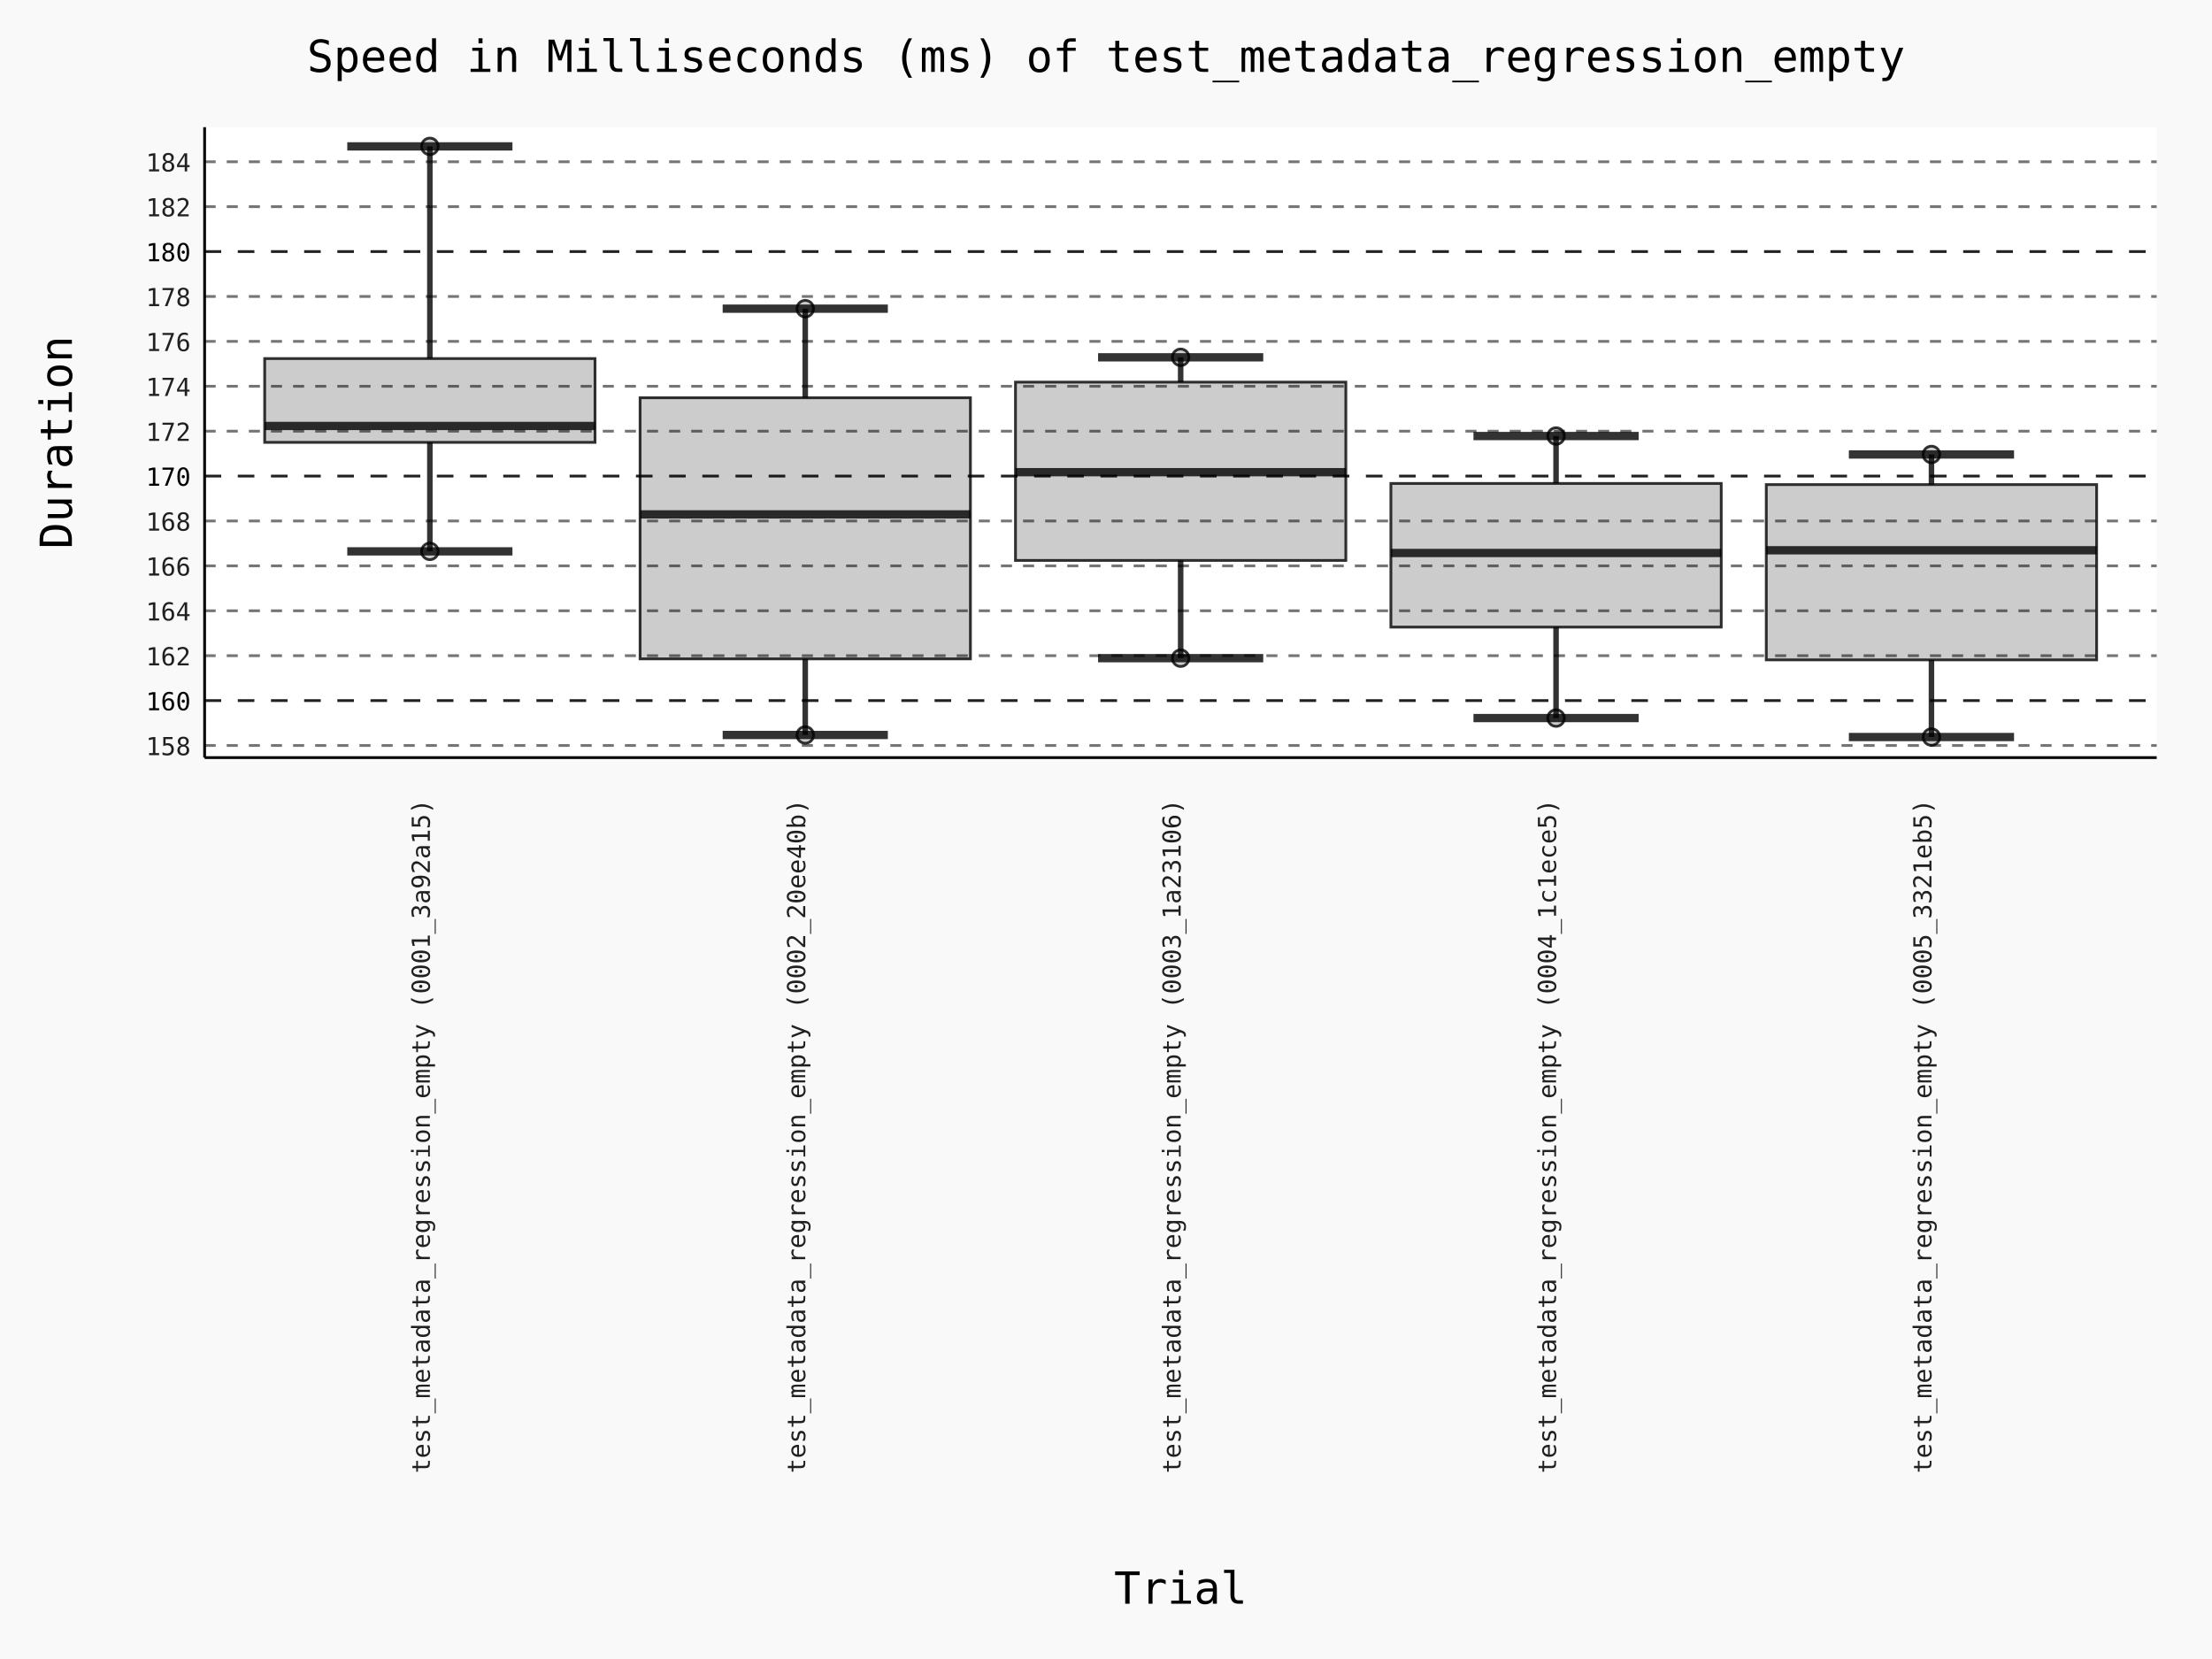
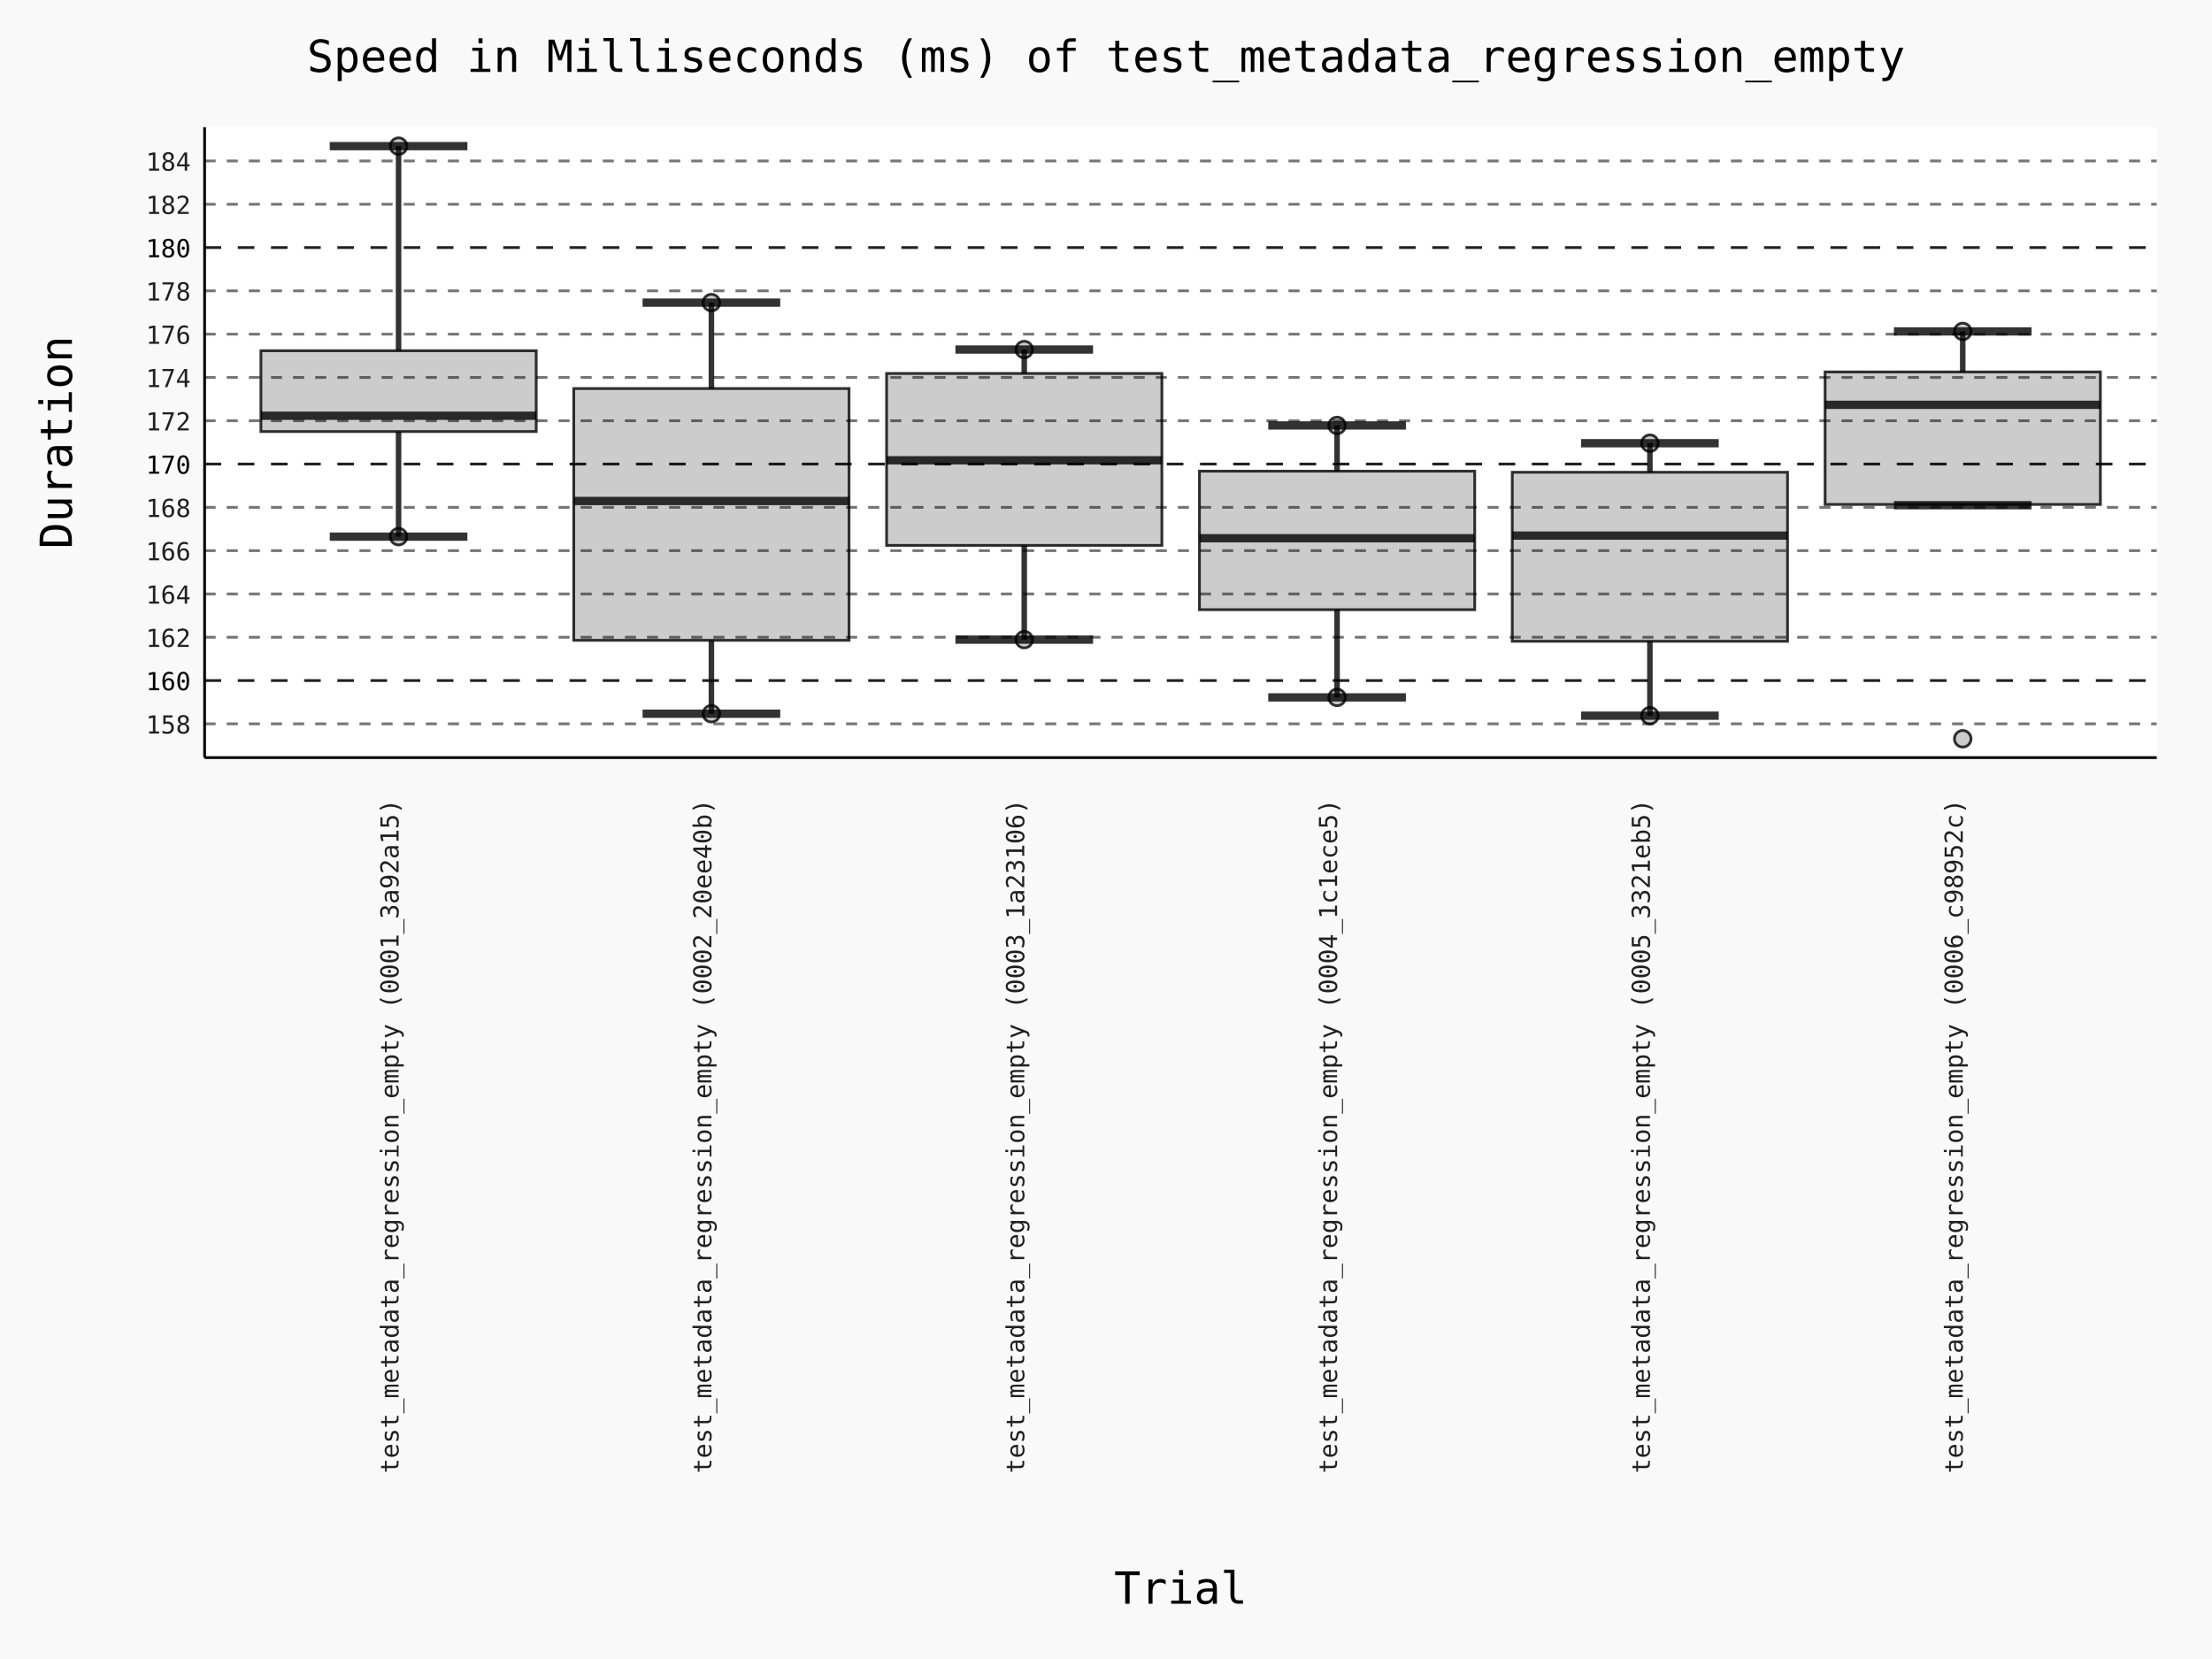
- <svg xmlns="http://www.w3.org/2000/svg" id="chart-defad81a-72a5-4096-9c68-6d5e52207ba5" class="pygal-chart" viewBox="0 0 800 600">
+ <svg xmlns="http://www.w3.org/2000/svg" id="chart-a016badf-6417-4031-8c43-88a4acb23ff4" class="pygal-chart" viewBox="0 0 800 600">
  <defs>
-     <style type="text/css">#chart-defad81a-72a5-4096-9c68-6d5e52207ba5{-webkit-user-select:none;-webkit-font-smoothing:antialiased;font-family:Consolas,"Deja Vu Sans Mono","Bitstream Vera Sans Mono","Courier New",monospace}#chart-defad81a-72a5-4096-9c68-6d5e52207ba5 .title{font-family:Consolas,"Deja Vu Sans Mono","Bitstream Vera Sans Mono","Courier New",monospace;font-size:16px}#chart-defad81a-72a5-4096-9c68-6d5e52207ba5 .legends .legend text{font-family:Consolas,"Deja Vu Sans Mono","Bitstream Vera Sans Mono","Courier New",monospace;font-size:14px}#chart-defad81a-72a5-4096-9c68-6d5e52207ba5 .axis text{font-family:Consolas,"Deja Vu Sans Mono","Bitstream Vera Sans Mono","Courier New",monospace;font-size:10px}#chart-defad81a-72a5-4096-9c68-6d5e52207ba5 .axis text.major{font-family:Consolas,"Deja Vu Sans Mono","Bitstream Vera Sans Mono","Courier New",monospace;font-size:10px}#chart-defad81a-72a5-4096-9c68-6d5e52207ba5 .text-overlay text.value{font-family:Consolas,"Deja Vu Sans Mono","Bitstream Vera Sans Mono","Courier New",monospace;font-size:16px}#chart-defad81a-72a5-4096-9c68-6d5e52207ba5 .text-overlay text.label{font-family:Consolas,"Deja Vu Sans Mono","Bitstream Vera Sans Mono","Courier New",monospace;font-size:10px}#chart-defad81a-72a5-4096-9c68-6d5e52207ba5 .tooltip{font-family:Consolas,"Deja Vu Sans Mono","Bitstream Vera Sans Mono","Courier New",monospace;font-size:14px}#chart-defad81a-72a5-4096-9c68-6d5e52207ba5 text.no_data{font-family:Consolas,"Deja Vu Sans Mono","Bitstream Vera Sans Mono","Courier New",monospace;font-size:64px}
- #chart-defad81a-72a5-4096-9c68-6d5e52207ba5{background-color:rgba(249,249,249,1)}#chart-defad81a-72a5-4096-9c68-6d5e52207ba5 path,#chart-defad81a-72a5-4096-9c68-6d5e52207ba5 line,#chart-defad81a-72a5-4096-9c68-6d5e52207ba5 rect,#chart-defad81a-72a5-4096-9c68-6d5e52207ba5 circle{-webkit-transition:150ms;-moz-transition:150ms;transition:150ms}#chart-defad81a-72a5-4096-9c68-6d5e52207ba5 .graph &gt; .background{fill:rgba(249,249,249,1)}#chart-defad81a-72a5-4096-9c68-6d5e52207ba5 .plot &gt; .background{fill:rgba(255,255,255,1)}#chart-defad81a-72a5-4096-9c68-6d5e52207ba5 .graph{fill:rgba(0,0,0,.87)}#chart-defad81a-72a5-4096-9c68-6d5e52207ba5 text.no_data{fill:rgba(0,0,0,1)}#chart-defad81a-72a5-4096-9c68-6d5e52207ba5 .title{fill:rgba(0,0,0,1)}#chart-defad81a-72a5-4096-9c68-6d5e52207ba5 .legends .legend text{fill:rgba(0,0,0,.87)}#chart-defad81a-72a5-4096-9c68-6d5e52207ba5 .legends .legend:hover text{fill:rgba(0,0,0,1)}#chart-defad81a-72a5-4096-9c68-6d5e52207ba5 .axis .line{stroke:rgba(0,0,0,1)}#chart-defad81a-72a5-4096-9c68-6d5e52207ba5 .axis .guide.line{stroke:rgba(0,0,0,.54)}#chart-defad81a-72a5-4096-9c68-6d5e52207ba5 .axis .major.line{stroke:rgba(0,0,0,.87)}#chart-defad81a-72a5-4096-9c68-6d5e52207ba5 .axis text.major{fill:rgba(0,0,0,1)}#chart-defad81a-72a5-4096-9c68-6d5e52207ba5 .axis.y .guides:hover .guide.line,#chart-defad81a-72a5-4096-9c68-6d5e52207ba5 .line-graph .axis.x .guides:hover .guide.line,#chart-defad81a-72a5-4096-9c68-6d5e52207ba5 .stackedline-graph .axis.x .guides:hover .guide.line,#chart-defad81a-72a5-4096-9c68-6d5e52207ba5 .xy-graph .axis.x .guides:hover .guide.line{stroke:rgba(0,0,0,1)}#chart-defad81a-72a5-4096-9c68-6d5e52207ba5 .axis .guides:hover text{fill:rgba(0,0,0,1)}#chart-defad81a-72a5-4096-9c68-6d5e52207ba5 .reactive{fill-opacity:.7;stroke-opacity:.8}#chart-defad81a-72a5-4096-9c68-6d5e52207ba5 .ci{stroke:rgba(0,0,0,.87)}#chart-defad81a-72a5-4096-9c68-6d5e52207ba5 .reactive.active,#chart-defad81a-72a5-4096-9c68-6d5e52207ba5 .active .reactive{fill-opacity:.8;stroke-opacity:.9;stroke-width:4}#chart-defad81a-72a5-4096-9c68-6d5e52207ba5 .ci .reactive.active{stroke-width:1.5}#chart-defad81a-72a5-4096-9c68-6d5e52207ba5 .series text{fill:rgba(0,0,0,1)}#chart-defad81a-72a5-4096-9c68-6d5e52207ba5 .tooltip rect{fill:rgba(255,255,255,1);stroke:rgba(0,0,0,1);-webkit-transition:opacity 150ms;-moz-transition:opacity 150ms;transition:opacity 150ms}#chart-defad81a-72a5-4096-9c68-6d5e52207ba5 .tooltip .label{fill:rgba(0,0,0,.87)}#chart-defad81a-72a5-4096-9c68-6d5e52207ba5 .tooltip .label{fill:rgba(0,0,0,.87)}#chart-defad81a-72a5-4096-9c68-6d5e52207ba5 .tooltip .legend{font-size:.8em;fill:rgba(0,0,0,.54)}#chart-defad81a-72a5-4096-9c68-6d5e52207ba5 .tooltip .x_label{font-size:.6em;fill:rgba(0,0,0,1)}#chart-defad81a-72a5-4096-9c68-6d5e52207ba5 .tooltip .xlink{font-size:.5em;text-decoration:underline}#chart-defad81a-72a5-4096-9c68-6d5e52207ba5 .tooltip .value{font-size:1.5em}#chart-defad81a-72a5-4096-9c68-6d5e52207ba5 .bound{font-size:.5em}#chart-defad81a-72a5-4096-9c68-6d5e52207ba5 .max-value{font-size:.75em;fill:rgba(0,0,0,.54)}#chart-defad81a-72a5-4096-9c68-6d5e52207ba5 .map-element{fill:rgba(255,255,255,1);stroke:rgba(0,0,0,.54) !important}#chart-defad81a-72a5-4096-9c68-6d5e52207ba5 .map-element .reactive{fill-opacity:inherit;stroke-opacity:inherit}#chart-defad81a-72a5-4096-9c68-6d5e52207ba5 .color-0,#chart-defad81a-72a5-4096-9c68-6d5e52207ba5 .color-0 a:visited{stroke:#000000;fill:#000000}#chart-defad81a-72a5-4096-9c68-6d5e52207ba5 .color-1,#chart-defad81a-72a5-4096-9c68-6d5e52207ba5 .color-1 a:visited{stroke:#000000;fill:#000000}#chart-defad81a-72a5-4096-9c68-6d5e52207ba5 .color-2,#chart-defad81a-72a5-4096-9c68-6d5e52207ba5 .color-2 a:visited{stroke:#000000;fill:#000000}#chart-defad81a-72a5-4096-9c68-6d5e52207ba5 .color-3,#chart-defad81a-72a5-4096-9c68-6d5e52207ba5 .color-3 a:visited{stroke:#000000;fill:#000000}#chart-defad81a-72a5-4096-9c68-6d5e52207ba5 .color-4,#chart-defad81a-72a5-4096-9c68-6d5e52207ba5 .color-4 a:visited{stroke:#000000;fill:#000000}#chart-defad81a-72a5-4096-9c68-6d5e52207ba5 .text-overlay .color-0 text{fill:white}#chart-defad81a-72a5-4096-9c68-6d5e52207ba5 .text-overlay .color-1 text{fill:white}#chart-defad81a-72a5-4096-9c68-6d5e52207ba5 .text-overlay .color-2 text{fill:white}#chart-defad81a-72a5-4096-9c68-6d5e52207ba5 .text-overlay .color-3 text{fill:white}#chart-defad81a-72a5-4096-9c68-6d5e52207ba5 .text-overlay .color-4 text{fill:white}
- #chart-defad81a-72a5-4096-9c68-6d5e52207ba5 text.no_data{text-anchor:middle}#chart-defad81a-72a5-4096-9c68-6d5e52207ba5 .guide.line{fill:none}#chart-defad81a-72a5-4096-9c68-6d5e52207ba5 .centered{text-anchor:middle}#chart-defad81a-72a5-4096-9c68-6d5e52207ba5 .title{text-anchor:middle}#chart-defad81a-72a5-4096-9c68-6d5e52207ba5 .legends .legend text{fill-opacity:1}#chart-defad81a-72a5-4096-9c68-6d5e52207ba5 .axis.x text{text-anchor:middle}#chart-defad81a-72a5-4096-9c68-6d5e52207ba5 .axis.x:not(.web) text[transform]{text-anchor:start}#chart-defad81a-72a5-4096-9c68-6d5e52207ba5 .axis.x:not(.web) text[transform].backwards{text-anchor:end}#chart-defad81a-72a5-4096-9c68-6d5e52207ba5 .axis.y text{text-anchor:end}#chart-defad81a-72a5-4096-9c68-6d5e52207ba5 .axis.y text[transform].backwards{text-anchor:start}#chart-defad81a-72a5-4096-9c68-6d5e52207ba5 .axis.y2 text{text-anchor:start}#chart-defad81a-72a5-4096-9c68-6d5e52207ba5 .axis.y2 text[transform].backwards{text-anchor:end}#chart-defad81a-72a5-4096-9c68-6d5e52207ba5 .axis .guide.line{stroke-dasharray:4,4}#chart-defad81a-72a5-4096-9c68-6d5e52207ba5 .axis .major.guide.line{stroke-dasharray:6,6}#chart-defad81a-72a5-4096-9c68-6d5e52207ba5 .horizontal .axis.y .guide.line,#chart-defad81a-72a5-4096-9c68-6d5e52207ba5 .horizontal .axis.y2 .guide.line,#chart-defad81a-72a5-4096-9c68-6d5e52207ba5 .vertical .axis.x .guide.line{opacity:0}#chart-defad81a-72a5-4096-9c68-6d5e52207ba5 .horizontal .axis.always_show .guide.line,#chart-defad81a-72a5-4096-9c68-6d5e52207ba5 .vertical .axis.always_show .guide.line{opacity:1 !important}#chart-defad81a-72a5-4096-9c68-6d5e52207ba5 .axis.y .guides:hover .guide.line,#chart-defad81a-72a5-4096-9c68-6d5e52207ba5 .axis.y2 .guides:hover .guide.line,#chart-defad81a-72a5-4096-9c68-6d5e52207ba5 .axis.x .guides:hover .guide.line{opacity:1}#chart-defad81a-72a5-4096-9c68-6d5e52207ba5 .axis .guides:hover text{opacity:1}#chart-defad81a-72a5-4096-9c68-6d5e52207ba5 .nofill{fill:none}#chart-defad81a-72a5-4096-9c68-6d5e52207ba5 .subtle-fill{fill-opacity:.2}#chart-defad81a-72a5-4096-9c68-6d5e52207ba5 .dot{stroke-width:1px;fill-opacity:1}#chart-defad81a-72a5-4096-9c68-6d5e52207ba5 .dot.active{stroke-width:5px}#chart-defad81a-72a5-4096-9c68-6d5e52207ba5 .dot.negative{fill:transparent}#chart-defad81a-72a5-4096-9c68-6d5e52207ba5 text,#chart-defad81a-72a5-4096-9c68-6d5e52207ba5 tspan{stroke:none !important}#chart-defad81a-72a5-4096-9c68-6d5e52207ba5 .series text.active{opacity:1}#chart-defad81a-72a5-4096-9c68-6d5e52207ba5 .tooltip rect{fill-opacity:.95;stroke-width:.5}#chart-defad81a-72a5-4096-9c68-6d5e52207ba5 .tooltip text{fill-opacity:1}#chart-defad81a-72a5-4096-9c68-6d5e52207ba5 .showable{visibility:hidden}#chart-defad81a-72a5-4096-9c68-6d5e52207ba5 .showable.shown{visibility:visible}#chart-defad81a-72a5-4096-9c68-6d5e52207ba5 .gauge-background{fill:rgba(229,229,229,1);stroke:none}#chart-defad81a-72a5-4096-9c68-6d5e52207ba5 .bg-lines{stroke:rgba(249,249,249,1);stroke-width:2px}
+     <style type="text/css">#chart-a016badf-6417-4031-8c43-88a4acb23ff4{-webkit-user-select:none;-webkit-font-smoothing:antialiased;font-family:Consolas,"Deja Vu Sans Mono","Bitstream Vera Sans Mono","Courier New",monospace}#chart-a016badf-6417-4031-8c43-88a4acb23ff4 .title{font-family:Consolas,"Deja Vu Sans Mono","Bitstream Vera Sans Mono","Courier New",monospace;font-size:16px}#chart-a016badf-6417-4031-8c43-88a4acb23ff4 .legends .legend text{font-family:Consolas,"Deja Vu Sans Mono","Bitstream Vera Sans Mono","Courier New",monospace;font-size:14px}#chart-a016badf-6417-4031-8c43-88a4acb23ff4 .axis text{font-family:Consolas,"Deja Vu Sans Mono","Bitstream Vera Sans Mono","Courier New",monospace;font-size:10px}#chart-a016badf-6417-4031-8c43-88a4acb23ff4 .axis text.major{font-family:Consolas,"Deja Vu Sans Mono","Bitstream Vera Sans Mono","Courier New",monospace;font-size:10px}#chart-a016badf-6417-4031-8c43-88a4acb23ff4 .text-overlay text.value{font-family:Consolas,"Deja Vu Sans Mono","Bitstream Vera Sans Mono","Courier New",monospace;font-size:16px}#chart-a016badf-6417-4031-8c43-88a4acb23ff4 .text-overlay text.label{font-family:Consolas,"Deja Vu Sans Mono","Bitstream Vera Sans Mono","Courier New",monospace;font-size:10px}#chart-a016badf-6417-4031-8c43-88a4acb23ff4 .tooltip{font-family:Consolas,"Deja Vu Sans Mono","Bitstream Vera Sans Mono","Courier New",monospace;font-size:14px}#chart-a016badf-6417-4031-8c43-88a4acb23ff4 text.no_data{font-family:Consolas,"Deja Vu Sans Mono","Bitstream Vera Sans Mono","Courier New",monospace;font-size:64px}
+ #chart-a016badf-6417-4031-8c43-88a4acb23ff4{background-color:rgba(249,249,249,1)}#chart-a016badf-6417-4031-8c43-88a4acb23ff4 path,#chart-a016badf-6417-4031-8c43-88a4acb23ff4 line,#chart-a016badf-6417-4031-8c43-88a4acb23ff4 rect,#chart-a016badf-6417-4031-8c43-88a4acb23ff4 circle{-webkit-transition:150ms;-moz-transition:150ms;transition:150ms}#chart-a016badf-6417-4031-8c43-88a4acb23ff4 .graph &gt; .background{fill:rgba(249,249,249,1)}#chart-a016badf-6417-4031-8c43-88a4acb23ff4 .plot &gt; .background{fill:rgba(255,255,255,1)}#chart-a016badf-6417-4031-8c43-88a4acb23ff4 .graph{fill:rgba(0,0,0,.87)}#chart-a016badf-6417-4031-8c43-88a4acb23ff4 text.no_data{fill:rgba(0,0,0,1)}#chart-a016badf-6417-4031-8c43-88a4acb23ff4 .title{fill:rgba(0,0,0,1)}#chart-a016badf-6417-4031-8c43-88a4acb23ff4 .legends .legend text{fill:rgba(0,0,0,.87)}#chart-a016badf-6417-4031-8c43-88a4acb23ff4 .legends .legend:hover text{fill:rgba(0,0,0,1)}#chart-a016badf-6417-4031-8c43-88a4acb23ff4 .axis .line{stroke:rgba(0,0,0,1)}#chart-a016badf-6417-4031-8c43-88a4acb23ff4 .axis .guide.line{stroke:rgba(0,0,0,.54)}#chart-a016badf-6417-4031-8c43-88a4acb23ff4 .axis .major.line{stroke:rgba(0,0,0,.87)}#chart-a016badf-6417-4031-8c43-88a4acb23ff4 .axis text.major{fill:rgba(0,0,0,1)}#chart-a016badf-6417-4031-8c43-88a4acb23ff4 .axis.y .guides:hover .guide.line,#chart-a016badf-6417-4031-8c43-88a4acb23ff4 .line-graph .axis.x .guides:hover .guide.line,#chart-a016badf-6417-4031-8c43-88a4acb23ff4 .stackedline-graph .axis.x .guides:hover .guide.line,#chart-a016badf-6417-4031-8c43-88a4acb23ff4 .xy-graph .axis.x .guides:hover .guide.line{stroke:rgba(0,0,0,1)}#chart-a016badf-6417-4031-8c43-88a4acb23ff4 .axis .guides:hover text{fill:rgba(0,0,0,1)}#chart-a016badf-6417-4031-8c43-88a4acb23ff4 .reactive{fill-opacity:.7;stroke-opacity:.8}#chart-a016badf-6417-4031-8c43-88a4acb23ff4 .ci{stroke:rgba(0,0,0,.87)}#chart-a016badf-6417-4031-8c43-88a4acb23ff4 .reactive.active,#chart-a016badf-6417-4031-8c43-88a4acb23ff4 .active .reactive{fill-opacity:.8;stroke-opacity:.9;stroke-width:4}#chart-a016badf-6417-4031-8c43-88a4acb23ff4 .ci .reactive.active{stroke-width:1.5}#chart-a016badf-6417-4031-8c43-88a4acb23ff4 .series text{fill:rgba(0,0,0,1)}#chart-a016badf-6417-4031-8c43-88a4acb23ff4 .tooltip rect{fill:rgba(255,255,255,1);stroke:rgba(0,0,0,1);-webkit-transition:opacity 150ms;-moz-transition:opacity 150ms;transition:opacity 150ms}#chart-a016badf-6417-4031-8c43-88a4acb23ff4 .tooltip .label{fill:rgba(0,0,0,.87)}#chart-a016badf-6417-4031-8c43-88a4acb23ff4 .tooltip .label{fill:rgba(0,0,0,.87)}#chart-a016badf-6417-4031-8c43-88a4acb23ff4 .tooltip .legend{font-size:.8em;fill:rgba(0,0,0,.54)}#chart-a016badf-6417-4031-8c43-88a4acb23ff4 .tooltip .x_label{font-size:.6em;fill:rgba(0,0,0,1)}#chart-a016badf-6417-4031-8c43-88a4acb23ff4 .tooltip .xlink{font-size:.5em;text-decoration:underline}#chart-a016badf-6417-4031-8c43-88a4acb23ff4 .tooltip .value{font-size:1.5em}#chart-a016badf-6417-4031-8c43-88a4acb23ff4 .bound{font-size:.5em}#chart-a016badf-6417-4031-8c43-88a4acb23ff4 .max-value{font-size:.75em;fill:rgba(0,0,0,.54)}#chart-a016badf-6417-4031-8c43-88a4acb23ff4 .map-element{fill:rgba(255,255,255,1);stroke:rgba(0,0,0,.54) !important}#chart-a016badf-6417-4031-8c43-88a4acb23ff4 .map-element .reactive{fill-opacity:inherit;stroke-opacity:inherit}#chart-a016badf-6417-4031-8c43-88a4acb23ff4 .color-0,#chart-a016badf-6417-4031-8c43-88a4acb23ff4 .color-0 a:visited{stroke:#000000;fill:#000000}#chart-a016badf-6417-4031-8c43-88a4acb23ff4 .color-1,#chart-a016badf-6417-4031-8c43-88a4acb23ff4 .color-1 a:visited{stroke:#000000;fill:#000000}#chart-a016badf-6417-4031-8c43-88a4acb23ff4 .color-2,#chart-a016badf-6417-4031-8c43-88a4acb23ff4 .color-2 a:visited{stroke:#000000;fill:#000000}#chart-a016badf-6417-4031-8c43-88a4acb23ff4 .color-3,#chart-a016badf-6417-4031-8c43-88a4acb23ff4 .color-3 a:visited{stroke:#000000;fill:#000000}#chart-a016badf-6417-4031-8c43-88a4acb23ff4 .color-4,#chart-a016badf-6417-4031-8c43-88a4acb23ff4 .color-4 a:visited{stroke:#000000;fill:#000000}#chart-a016badf-6417-4031-8c43-88a4acb23ff4 .color-5,#chart-a016badf-6417-4031-8c43-88a4acb23ff4 .color-5 a:visited{stroke:#000000;fill:#000000}#chart-a016badf-6417-4031-8c43-88a4acb23ff4 .text-overlay .color-0 text{fill:white}#chart-a016badf-6417-4031-8c43-88a4acb23ff4 .text-overlay .color-1 text{fill:white}#chart-a016badf-6417-4031-8c43-88a4acb23ff4 .text-overlay .color-2 text{fill:white}#chart-a016badf-6417-4031-8c43-88a4acb23ff4 .text-overlay .color-3 text{fill:white}#chart-a016badf-6417-4031-8c43-88a4acb23ff4 .text-overlay .color-4 text{fill:white}#chart-a016badf-6417-4031-8c43-88a4acb23ff4 .text-overlay .color-5 text{fill:white}
+ #chart-a016badf-6417-4031-8c43-88a4acb23ff4 text.no_data{text-anchor:middle}#chart-a016badf-6417-4031-8c43-88a4acb23ff4 .guide.line{fill:none}#chart-a016badf-6417-4031-8c43-88a4acb23ff4 .centered{text-anchor:middle}#chart-a016badf-6417-4031-8c43-88a4acb23ff4 .title{text-anchor:middle}#chart-a016badf-6417-4031-8c43-88a4acb23ff4 .legends .legend text{fill-opacity:1}#chart-a016badf-6417-4031-8c43-88a4acb23ff4 .axis.x text{text-anchor:middle}#chart-a016badf-6417-4031-8c43-88a4acb23ff4 .axis.x:not(.web) text[transform]{text-anchor:start}#chart-a016badf-6417-4031-8c43-88a4acb23ff4 .axis.x:not(.web) text[transform].backwards{text-anchor:end}#chart-a016badf-6417-4031-8c43-88a4acb23ff4 .axis.y text{text-anchor:end}#chart-a016badf-6417-4031-8c43-88a4acb23ff4 .axis.y text[transform].backwards{text-anchor:start}#chart-a016badf-6417-4031-8c43-88a4acb23ff4 .axis.y2 text{text-anchor:start}#chart-a016badf-6417-4031-8c43-88a4acb23ff4 .axis.y2 text[transform].backwards{text-anchor:end}#chart-a016badf-6417-4031-8c43-88a4acb23ff4 .axis .guide.line{stroke-dasharray:4,4}#chart-a016badf-6417-4031-8c43-88a4acb23ff4 .axis .major.guide.line{stroke-dasharray:6,6}#chart-a016badf-6417-4031-8c43-88a4acb23ff4 .horizontal .axis.y .guide.line,#chart-a016badf-6417-4031-8c43-88a4acb23ff4 .horizontal .axis.y2 .guide.line,#chart-a016badf-6417-4031-8c43-88a4acb23ff4 .vertical .axis.x .guide.line{opacity:0}#chart-a016badf-6417-4031-8c43-88a4acb23ff4 .horizontal .axis.always_show .guide.line,#chart-a016badf-6417-4031-8c43-88a4acb23ff4 .vertical .axis.always_show .guide.line{opacity:1 !important}#chart-a016badf-6417-4031-8c43-88a4acb23ff4 .axis.y .guides:hover .guide.line,#chart-a016badf-6417-4031-8c43-88a4acb23ff4 .axis.y2 .guides:hover .guide.line,#chart-a016badf-6417-4031-8c43-88a4acb23ff4 .axis.x .guides:hover .guide.line{opacity:1}#chart-a016badf-6417-4031-8c43-88a4acb23ff4 .axis .guides:hover text{opacity:1}#chart-a016badf-6417-4031-8c43-88a4acb23ff4 .nofill{fill:none}#chart-a016badf-6417-4031-8c43-88a4acb23ff4 .subtle-fill{fill-opacity:.2}#chart-a016badf-6417-4031-8c43-88a4acb23ff4 .dot{stroke-width:1px;fill-opacity:1}#chart-a016badf-6417-4031-8c43-88a4acb23ff4 .dot.active{stroke-width:5px}#chart-a016badf-6417-4031-8c43-88a4acb23ff4 .dot.negative{fill:transparent}#chart-a016badf-6417-4031-8c43-88a4acb23ff4 text,#chart-a016badf-6417-4031-8c43-88a4acb23ff4 tspan{stroke:none !important}#chart-a016badf-6417-4031-8c43-88a4acb23ff4 .series text.active{opacity:1}#chart-a016badf-6417-4031-8c43-88a4acb23ff4 .tooltip rect{fill-opacity:.95;stroke-width:.5}#chart-a016badf-6417-4031-8c43-88a4acb23ff4 .tooltip text{fill-opacity:1}#chart-a016badf-6417-4031-8c43-88a4acb23ff4 .showable{visibility:hidden}#chart-a016badf-6417-4031-8c43-88a4acb23ff4 .showable.shown{visibility:visible}#chart-a016badf-6417-4031-8c43-88a4acb23ff4 .gauge-background{fill:rgba(229,229,229,1);stroke:none}#chart-a016badf-6417-4031-8c43-88a4acb23ff4 .bg-lines{stroke:rgba(249,249,249,1);stroke-width:2px}
.tooltip .value{font-size:1em !important}.axis text{font-size:9px !important}</style>
  </defs>
  <g class="graph custombox-graph vertical">
    <rect x="0" y="0" width="800" height="600" class="background" />
    <g transform="translate(74, 46)" class="plot">
      <rect x="0" y="0" width="706.0" height="228.0" class="background" />
      <g class="axis y always_show">
        <path d="M0 228 h706" class="line" />
        <g class="guides">
-           <path d="M0 223.615 h706" class="guide line" />
-           <text x="-5" y="227.115" class="">158</text>
-         </g>
-         <g class="guides">
-           <path d="M0 207.376 h706" class="major guide line" />
-           <text x="-5" y="210.876" class="major">160</text>
-         </g>
-         <g class="guides">
-           <path d="M0 191.137 h706" class="guide line" />
-           <text x="-5" y="194.637" class="">162</text>
-         </g>
-         <g class="guides">
-           <path d="M0 174.897 h706" class="guide line" />
-           <text x="-5" y="178.397" class="">164</text>
-         </g>
-         <g class="guides">
-           <path d="M0 158.658 h706" class="guide line" />
-           <text x="-5" y="162.158" class="">166</text>
-         </g>
-         <g class="guides">
-           <path d="M0 142.419 h706" class="guide line" />
-           <text x="-5" y="145.919" class="">168</text>
-         </g>
-         <g class="guides">
-           <path d="M0 126.179 h706" class="major guide line" />
-           <text x="-5" y="129.679" class="major">170</text>
-         </g>
-         <g class="guides">
-           <path d="M0 109.94 h706" class="guide line" />
-           <text x="-5" y="113.44" class="">172</text>
-         </g>
-         <g class="guides">
-           <path d="M0 93.701 h706" class="guide line" />
-           <text x="-5" y="97.201" class="">174</text>
-         </g>
-         <g class="guides">
-           <path d="M0 77.462 h706" class="guide line" />
-           <text x="-5" y="80.962" class="">176</text>
-         </g>
-         <g class="guides">
-           <path d="M0 61.222 h706" class="guide line" />
-           <text x="-5" y="64.722" class="">178</text>
-         </g>
-         <g class="guides">
-           <path d="M0 44.983 h706" class="major guide line" />
-           <text x="-5" y="48.483" class="major">180</text>
-         </g>
-         <g class="guides">
-           <path d="M0 28.744 h706" class="guide line" />
-           <text x="-5" y="32.244" class="">182</text>
-         </g>
-         <g class="guides">
-           <path d="M0 12.504 h706" class="guide line" />
-           <text x="-5" y="16.004" class="">184</text>
+           <path d="M0 215.786 h706" class="guide line" />
+           <text x="-5" y="219.286" class="">158</text>
+         </g>
+         <g class="guides">
+           <path d="M0 200.126 h706" class="major guide line" />
+           <text x="-5" y="203.626" class="major">160</text>
+         </g>
+         <g class="guides">
+           <path d="M0 184.467 h706" class="guide line" />
+           <text x="-5" y="187.967" class="">162</text>
+         </g>
+         <g class="guides">
+           <path d="M0 168.808 h706" class="guide line" />
+           <text x="-5" y="172.308" class="">164</text>
+         </g>
+         <g class="guides">
+           <path d="M0 153.148 h706" class="guide line" />
+           <text x="-5" y="156.648" class="">166</text>
+         </g>
+         <g class="guides">
+           <path d="M0 137.489 h706" class="guide line" />
+           <text x="-5" y="140.989" class="">168</text>
+         </g>
+         <g class="guides">
+           <path d="M0 121.83 h706" class="major guide line" />
+           <text x="-5" y="125.33" class="major">170</text>
+         </g>
+         <g class="guides">
+           <path d="M0 106.17 h706" class="guide line" />
+           <text x="-5" y="109.67" class="">172</text>
+         </g>
+         <g class="guides">
+           <path d="M0 90.511 h706" class="guide line" />
+           <text x="-5" y="94.011" class="">174</text>
+         </g>
+         <g class="guides">
+           <path d="M0 74.852 h706" class="guide line" />
+           <text x="-5" y="78.352" class="">176</text>
+         </g>
+         <g class="guides">
+           <path d="M0 59.192 h706" class="guide line" />
+           <text x="-5" y="62.692" class="">178</text>
+         </g>
+         <g class="guides">
+           <path d="M0 43.533 h706" class="major guide line" />
+           <text x="-5" y="47.033" class="major">180</text>
+         </g>
+         <g class="guides">
+           <path d="M0 27.874 h706" class="guide line" />
+           <text x="-5" y="31.374" class="">182</text>
+         </g>
+         <g class="guides">
+           <path d="M0 12.214 h706" class="guide line" />
+           <text x="-5" y="15.714" class="">184</text>
        </g>
      </g>
      <g class="axis x">
        <path d="M0 0 v228" class="line" />
        <g class="guides">
-           <path d="M81.462 0 v228" class="guide line" />
-           <text x="81.462" y="243.0" class="backwards" transform="rotate(270 81.46154 243)">test_metadata_regression_empty (0001_3a92a15)</text>
-         </g>
-         <g class="guides">
-           <path d="M217.231 0 v228" class="guide line" />
-           <text x="217.231" y="243.0" class="backwards" transform="rotate(270 217.2308 243)">test_metadata_regression_empty (0002_20ee40b)</text>
-         </g>
-         <g class="guides">
-           <path d="M353 0 v228" class="guide line" />
-           <text x="353.0" y="243.0" class="backwards" transform="rotate(270 353 243)">test_metadata_regression_empty (0003_1a23106)</text>
-         </g>
-         <g class="guides">
-           <path d="M488.769 0 v228" class="guide line" />
-           <text x="488.769" y="243.0" class="backwards" transform="rotate(270 488.7692 243)">test_metadata_regression_empty (0004_1c1ece5)</text>
-         </g>
-         <g class="guides">
-           <path d="M624.538 0 v228" class="guide line" />
-           <text x="624.538" y="243.0" class="backwards" transform="rotate(270 624.5385 243)">test_metadata_regression_empty (0005_3321eb5)</text>
+           <path d="M70.147 0 v228" class="guide line" />
+           <text x="70.147" y="243.0" class="backwards" transform="rotate(270 70.14744 243)">test_metadata_regression_empty (0001_3a92a15)</text>
+         </g>
+         <g class="guides">
+           <path d="M183.288 0 v228" class="guide line" />
+           <text x="183.288" y="243.0" class="backwards" transform="rotate(270 183.2885 243)">test_metadata_regression_empty (0002_20ee40b)</text>
+         </g>
+         <g class="guides">
+           <path d="M296.429 0 v228" class="guide line" />
+           <text x="296.429" y="243.0" class="backwards" transform="rotate(270 296.4295 243)">test_metadata_regression_empty (0003_1a23106)</text>
+         </g>
+         <g class="guides">
+           <path d="M409.571 0 v228" class="guide line" />
+           <text x="409.571" y="243.0" class="backwards" transform="rotate(270 409.5705 243)">test_metadata_regression_empty (0004_1c1ece5)</text>
+         </g>
+         <g class="guides">
+           <path d="M522.712 0 v228" class="guide line" />
+           <text x="522.712" y="243.0" class="backwards" transform="rotate(270 522.7115 243)">test_metadata_regression_empty (0005_3321eb5)</text>
+         </g>
+         <g class="guides">
+           <path d="M635.853 0 v228" class="guide line" />
+           <text x="635.853" y="243.0" class="backwards" transform="rotate(270 635.8526 243)">test_metadata_regression_empty (0006_c98952c)</text>
        </g>
      </g>
      <g class="series serie-0 color-0">
        <g class="boxes">
          <g class="box">
-             <path stroke-width="3" d="M51.592 153.407 L111.331 153.407" class="reactive tooltip-trigger" />
-             <path stroke-width="3" d="M21.723 108.056 L141.2 108.056" class="reactive tooltip-trigger" />
-             <path stroke-width="3" d="M51.592 6.945 L111.331 6.945" class="reactive tooltip-trigger" />
-             <path stroke-width="2" d="M81.462 153.407 L81.462 113.991" class="reactive tooltip-trigger" />
-             <path stroke-width="2" d="M81.462 6.945 L81.462 83.679" class="reactive tooltip-trigger" />
-             <rect x="21.723" y="83.679" height="30.312" width="119.477" class="subtle-fill reactive tooltip-trigger" />
-             <circle cx="81.462" cy="153.407" r="3" class="subtle-fill reactive tooltip-trigger" />
-             <circle cx="81.462" cy="6.945" r="3" class="subtle-fill reactive tooltip-trigger" />
+             <path stroke-width="3" d="M45.256 148.084 L95.038 148.084" class="reactive tooltip-trigger" />
+             <path stroke-width="3" d="M20.365 104.354 L119.929 104.354" class="reactive tooltip-trigger" />
+             <path stroke-width="3" d="M45.256 6.853 L95.038 6.853" class="reactive tooltip-trigger" />
+             <path stroke-width="2" d="M70.147 148.084 L70.147 110.076" class="reactive tooltip-trigger" />
+             <path stroke-width="2" d="M70.147 6.853 L70.147 80.847" class="reactive tooltip-trigger" />
+             <rect x="20.365" y="80.847" height="29.229" width="99.564" class="subtle-fill reactive tooltip-trigger" />
+             <circle cx="70.147" cy="148.084" r="3" class="subtle-fill reactive tooltip-trigger" />
+             <circle cx="70.147" cy="6.853" r="3" class="subtle-fill reactive tooltip-trigger" />
          </g>
        </g>
      </g>
      <g class="series serie-1 color-1">
        <g class="boxes">
          <g class="box">
-             <path stroke-width="3" d="M187.362 219.814 L247.1 219.814" class="reactive tooltip-trigger" />
-             <path stroke-width="3" d="M157.492 140.036 L276.969 140.036" class="reactive tooltip-trigger" />
-             <path stroke-width="3" d="M187.362 65.638 L247.1 65.638" class="reactive tooltip-trigger" />
-             <path stroke-width="2" d="M217.231 219.814 L217.231 192.291" class="reactive tooltip-trigger" />
-             <path stroke-width="2" d="M217.231 65.638 L217.231 97.853" class="reactive tooltip-trigger" />
-             <rect x="157.492" y="97.853" height="94.438" width="119.477" class="subtle-fill reactive tooltip-trigger" />
-             <circle cx="217.231" cy="219.814" r="3" class="subtle-fill reactive tooltip-trigger" />
-             <circle cx="217.231" cy="65.638" r="3" class="subtle-fill reactive tooltip-trigger" />
+             <path stroke-width="3" d="M158.397 212.12 L208.179 212.12" class="reactive tooltip-trigger" />
+             <path stroke-width="3" d="M133.506 135.191 L233.071 135.191" class="reactive tooltip-trigger" />
+             <path stroke-width="3" d="M158.397 63.45 L208.179 63.45" class="reactive tooltip-trigger" />
+             <path stroke-width="2" d="M183.288 212.12 L183.288 185.58" class="reactive tooltip-trigger" />
+             <path stroke-width="2" d="M183.288 63.45 L183.288 94.515" class="reactive tooltip-trigger" />
+             <rect x="133.506" y="94.515" height="91.065" width="99.564" class="subtle-fill reactive tooltip-trigger" />
+             <circle cx="183.288" cy="212.12" r="3" class="subtle-fill reactive tooltip-trigger" />
+             <circle cx="183.288" cy="63.45" r="3" class="subtle-fill reactive tooltip-trigger" />
          </g>
        </g>
      </g>
      <g class="series serie-2 color-2">
        <g class="boxes">
          <g class="box">
-             <path stroke-width="3" d="M323.131 192.036 L382.869 192.036" class="reactive tooltip-trigger" />
-             <path stroke-width="3" d="M293.262 124.773 L412.738 124.773" class="reactive tooltip-trigger" />
-             <path stroke-width="3" d="M323.131 83.228 L382.869 83.228" class="reactive tooltip-trigger" />
-             <path stroke-width="2" d="M353 192.036 L353 156.69" class="reactive tooltip-trigger" />
-             <path stroke-width="2" d="M353 83.228 L353 92.201" class="reactive tooltip-trigger" />
-             <rect x="293.262" y="92.201" height="64.488" width="119.477" class="subtle-fill reactive tooltip-trigger" />
-             <circle cx="353.0" cy="192.036" r="3" class="subtle-fill reactive tooltip-trigger" />
-             <circle cx="353.0" cy="83.228" r="3" class="subtle-fill reactive tooltip-trigger" />
+             <path stroke-width="3" d="M271.538 185.334 L321.321 185.334" class="reactive tooltip-trigger" />
+             <path stroke-width="3" d="M246.647 120.473 L346.212 120.473" class="reactive tooltip-trigger" />
+             <path stroke-width="3" d="M271.538 80.412 L321.321 80.412" class="reactive tooltip-trigger" />
+             <path stroke-width="2" d="M296.429 185.334 L296.429 151.25" class="reactive tooltip-trigger" />
+             <path stroke-width="2" d="M296.429 80.412 L296.429 89.065" class="reactive tooltip-trigger" />
+             <rect x="246.647" y="89.065" height="62.185" width="99.564" class="subtle-fill reactive tooltip-trigger" />
+             <circle cx="296.429" cy="185.334" r="3" class="subtle-fill reactive tooltip-trigger" />
+             <circle cx="296.429" cy="80.412" r="3" class="subtle-fill reactive tooltip-trigger" />
          </g>
        </g>
      </g>
      <g class="series serie-3 color-3">
        <g class="boxes">
          <g class="box">
-             <path stroke-width="3" d="M458.9 213.697 L518.638 213.697" class="reactive tooltip-trigger" />
-             <path stroke-width="3" d="M429.031 153.997 L548.508 153.997" class="reactive tooltip-trigger" />
-             <path stroke-width="3" d="M458.9 111.7 L518.638 111.7" class="reactive tooltip-trigger" />
-             <path stroke-width="2" d="M488.769 213.697 L488.769 180.804" class="reactive tooltip-trigger" />
-             <path stroke-width="2" d="M488.769 111.7 L488.769 128.846" class="reactive tooltip-trigger" />
-             <rect x="429.031" y="128.846" height="51.958" width="119.477" class="subtle-fill reactive tooltip-trigger" />
-             <circle cx="488.769" cy="213.697" r="3" class="subtle-fill reactive tooltip-trigger" />
-             <circle cx="488.769" cy="111.7" r="3" class="subtle-fill reactive tooltip-trigger" />
+             <path stroke-width="3" d="M384.679 206.221 L434.462 206.221" class="reactive tooltip-trigger" />
+             <path stroke-width="3" d="M359.788 148.654 L459.353 148.654" class="reactive tooltip-trigger" />
+             <path stroke-width="3" d="M384.679 107.868 L434.462 107.868" class="reactive tooltip-trigger" />
+             <path stroke-width="2" d="M409.571 206.221 L409.571 174.503" class="reactive tooltip-trigger" />
+             <path stroke-width="2" d="M409.571 107.868 L409.571 124.401" class="reactive tooltip-trigger" />
+             <rect x="359.788" y="124.401" height="50.102" width="99.564" class="subtle-fill reactive tooltip-trigger" />
+             <circle cx="409.571" cy="206.221" r="3" class="subtle-fill reactive tooltip-trigger" />
+             <circle cx="409.571" cy="107.868" r="3" class="subtle-fill reactive tooltip-trigger" />
          </g>
        </g>
      </g>
      <g class="series serie-4 color-4">
        <g class="boxes">
          <g class="box">
-             <path stroke-width="3" d="M594.669 220.559 L654.408 220.559" class="reactive tooltip-trigger" />
-             <path stroke-width="3" d="M564.8 153.016 L684.277 153.016" class="reactive tooltip-trigger" />
-             <path stroke-width="3" d="M594.669 118.365 L654.408 118.365" class="reactive tooltip-trigger" />
-             <path stroke-width="2" d="M624.538 220.559 L624.538 192.651" class="reactive tooltip-trigger" />
-             <path stroke-width="2" d="M624.538 118.365 L624.538 129.257" class="reactive tooltip-trigger" />
-             <rect x="564.8" y="129.257" height="63.395" width="119.477" class="subtle-fill reactive tooltip-trigger" />
-             <circle cx="624.538" cy="220.559" r="3" class="subtle-fill reactive tooltip-trigger" />
-             <circle cx="624.538" cy="118.365" r="3" class="subtle-fill reactive tooltip-trigger" />
+             <path stroke-width="3" d="M497.821 212.838 L547.603 212.838" class="reactive tooltip-trigger" />
+             <path stroke-width="3" d="M472.929 147.708 L572.494 147.708" class="reactive tooltip-trigger" />
+             <path stroke-width="3" d="M497.821 114.294 L547.603 114.294" class="reactive tooltip-trigger" />
+             <path stroke-width="2" d="M522.712 212.838 L522.712 185.928" class="reactive tooltip-trigger" />
+             <path stroke-width="2" d="M522.712 114.294 L522.712 124.797" class="reactive tooltip-trigger" />
+             <rect x="472.929" y="124.797" height="61.13" width="99.564" class="subtle-fill reactive tooltip-trigger" />
+             <circle cx="522.712" cy="212.838" r="3" class="subtle-fill reactive tooltip-trigger" />
+             <circle cx="522.712" cy="114.294" r="3" class="subtle-fill reactive tooltip-trigger" />
+           </g>
+         </g>
+       </g>
+       <g class="series serie-5 color-5">
+         <g class="boxes">
+           <g class="box">
+             <path stroke-width="3" d="M610.962 136.71 L660.744 136.71" class="reactive tooltip-trigger" />
+             <path stroke-width="3" d="M586.071 100.408 L685.635 100.408" class="reactive tooltip-trigger" />
+             <path stroke-width="3" d="M610.962 73.862 L660.744 73.862" class="reactive tooltip-trigger" />
+             <path stroke-width="2" d="M635.853 136.71 L635.853 136.442" class="reactive tooltip-trigger" />
+             <path stroke-width="2" d="M635.853 73.862 L635.853 88.515" class="reactive tooltip-trigger" />
+             <rect x="586.071" y="88.515" height="47.927" width="99.564" class="subtle-fill reactive tooltip-trigger" />
+             <circle cx="635.853" cy="221.191" r="3" class="subtle-fill reactive tooltip-trigger" />
+             <circle cx="635.853" cy="73.862" r="3" class="subtle-fill reactive tooltip-trigger" />
          </g>
        </g>
      </g>
    </g>
    <g class="titles">
      <text x="400.0" y="26" class="title plot_title">Speed in Milliseconds (ms) of test_metadata_regression_empty</text>
      <text x="427.0" y="580.0" class="title">Trial</text>
      <text x="0" y="186.0" class="title" transform="rotate(-90 0 160)">Duration</text>
    </g>
    <g transform="translate(74, 46)" class="plot overlay">
      <g class="series serie-0 color-0" />
      <g class="series serie-1 color-1" />
      <g class="series serie-2 color-2" />
      <g class="series serie-3 color-3" />
      <g class="series serie-4 color-4" />
+       <g class="series serie-5 color-5" />
    </g>
    <g transform="translate(74, 46)" class="plot text-overlay">
      <g class="series serie-0 color-0" />
      <g class="series serie-1 color-1" />
      <g class="series serie-2 color-2" />
      <g class="series serie-3 color-3" />
      <g class="series serie-4 color-4" />
+       <g class="series serie-5 color-5" />
    </g>
    <g transform="translate(74, 46)" class="plot tooltip-overlay">
      <g transform="translate(0 0)" style="opacity: 0" class="tooltip">
        <rect rx="0" ry="0" width="0" height="0" class="tooltip-box" />
        <g class="text" />
      </g>
    </g>
  </g>
</svg>
